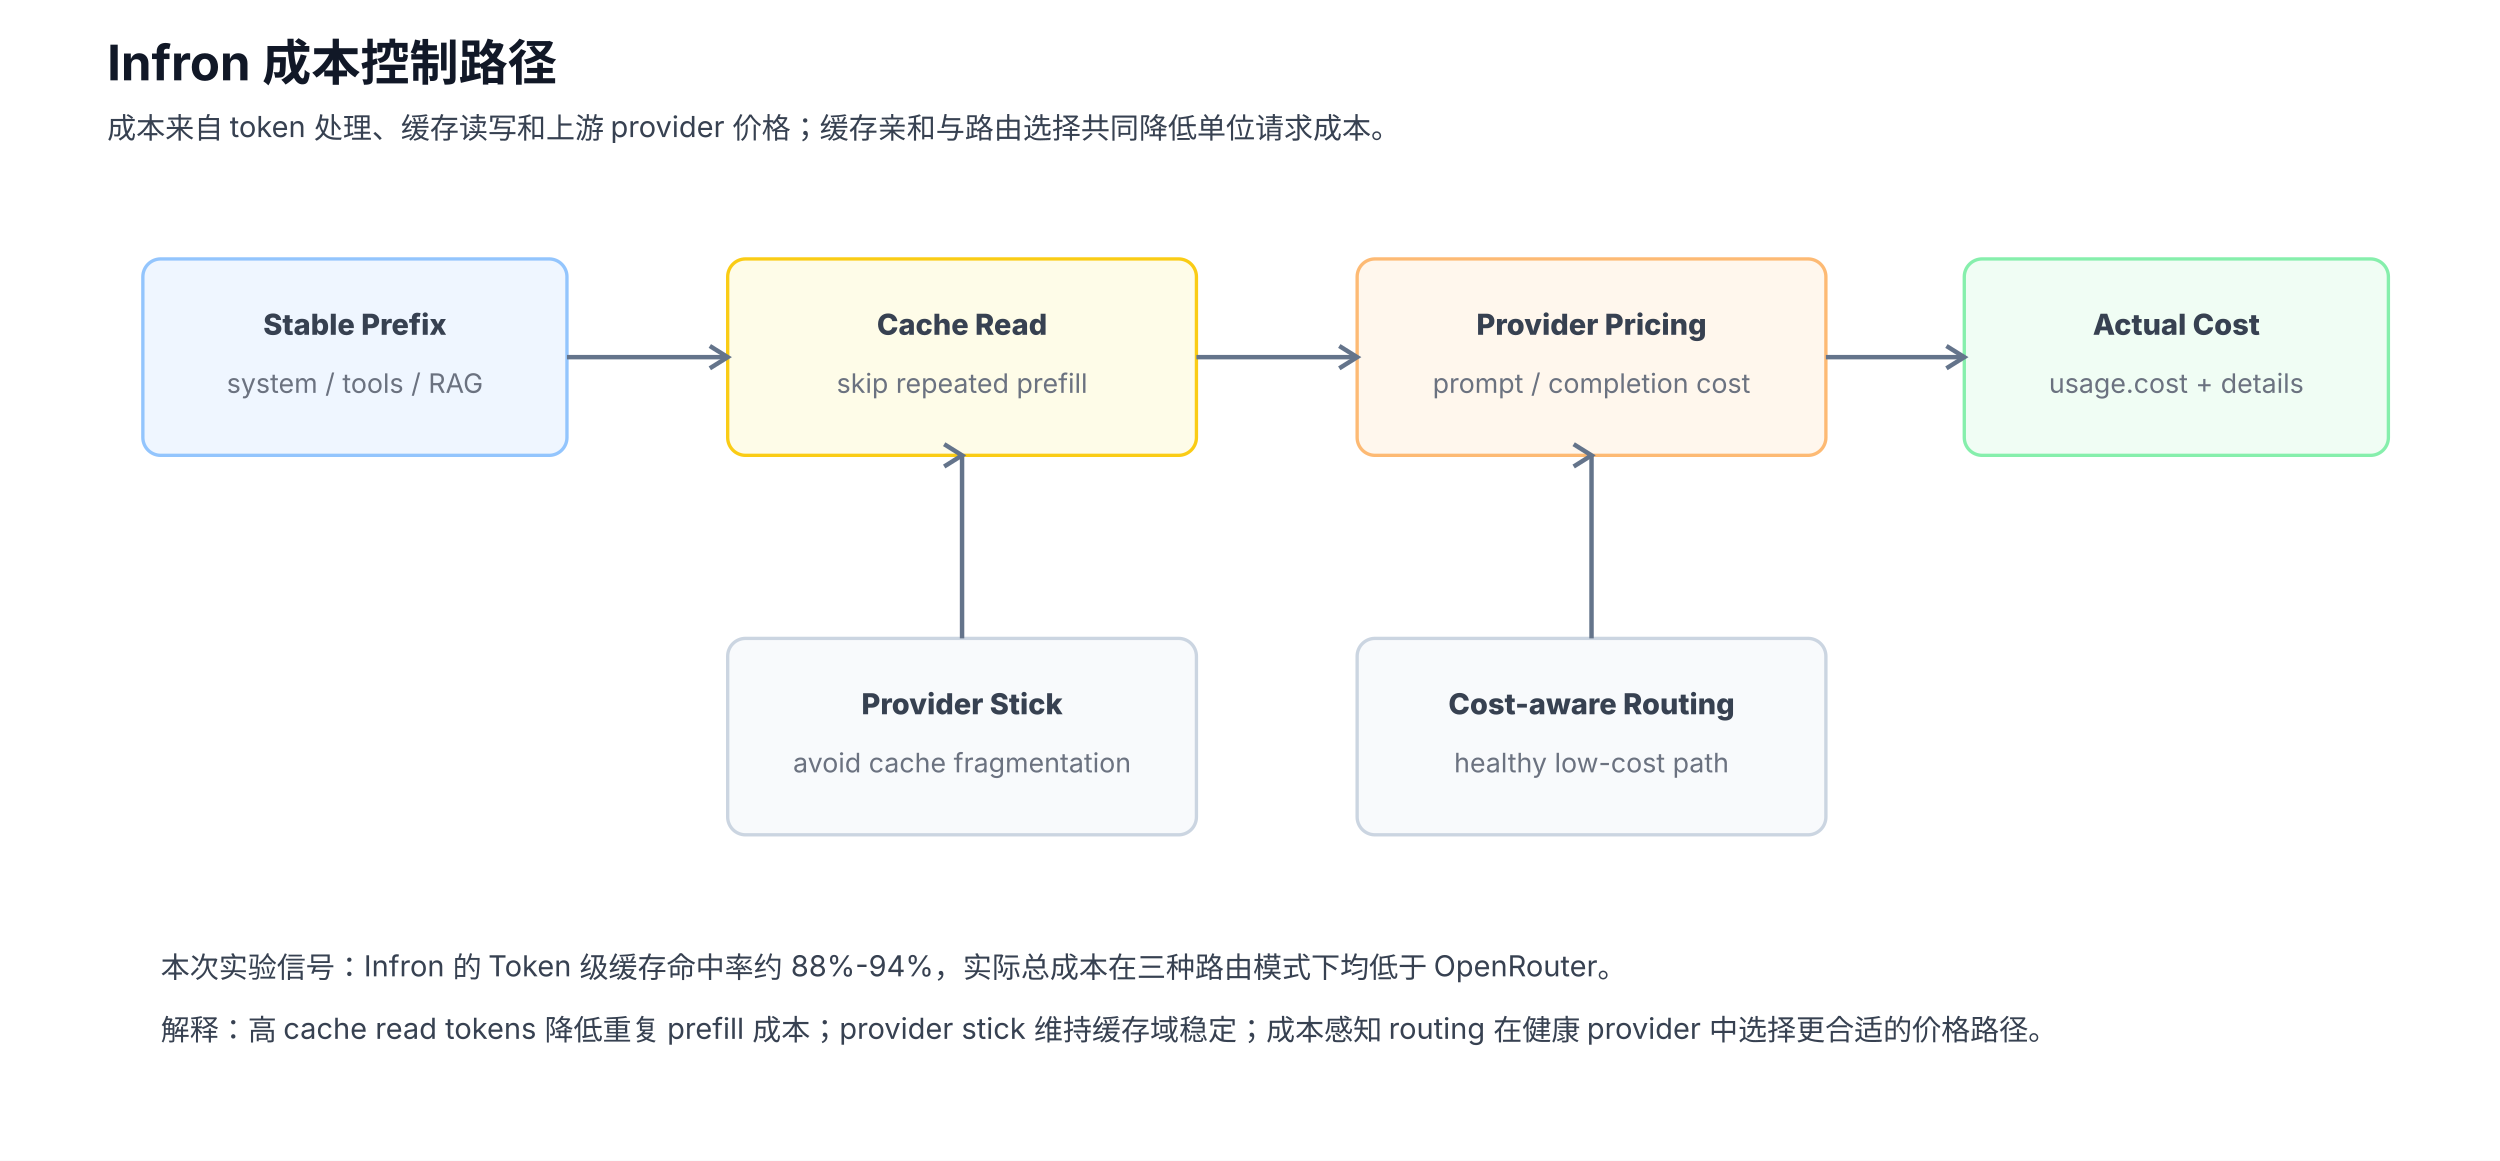
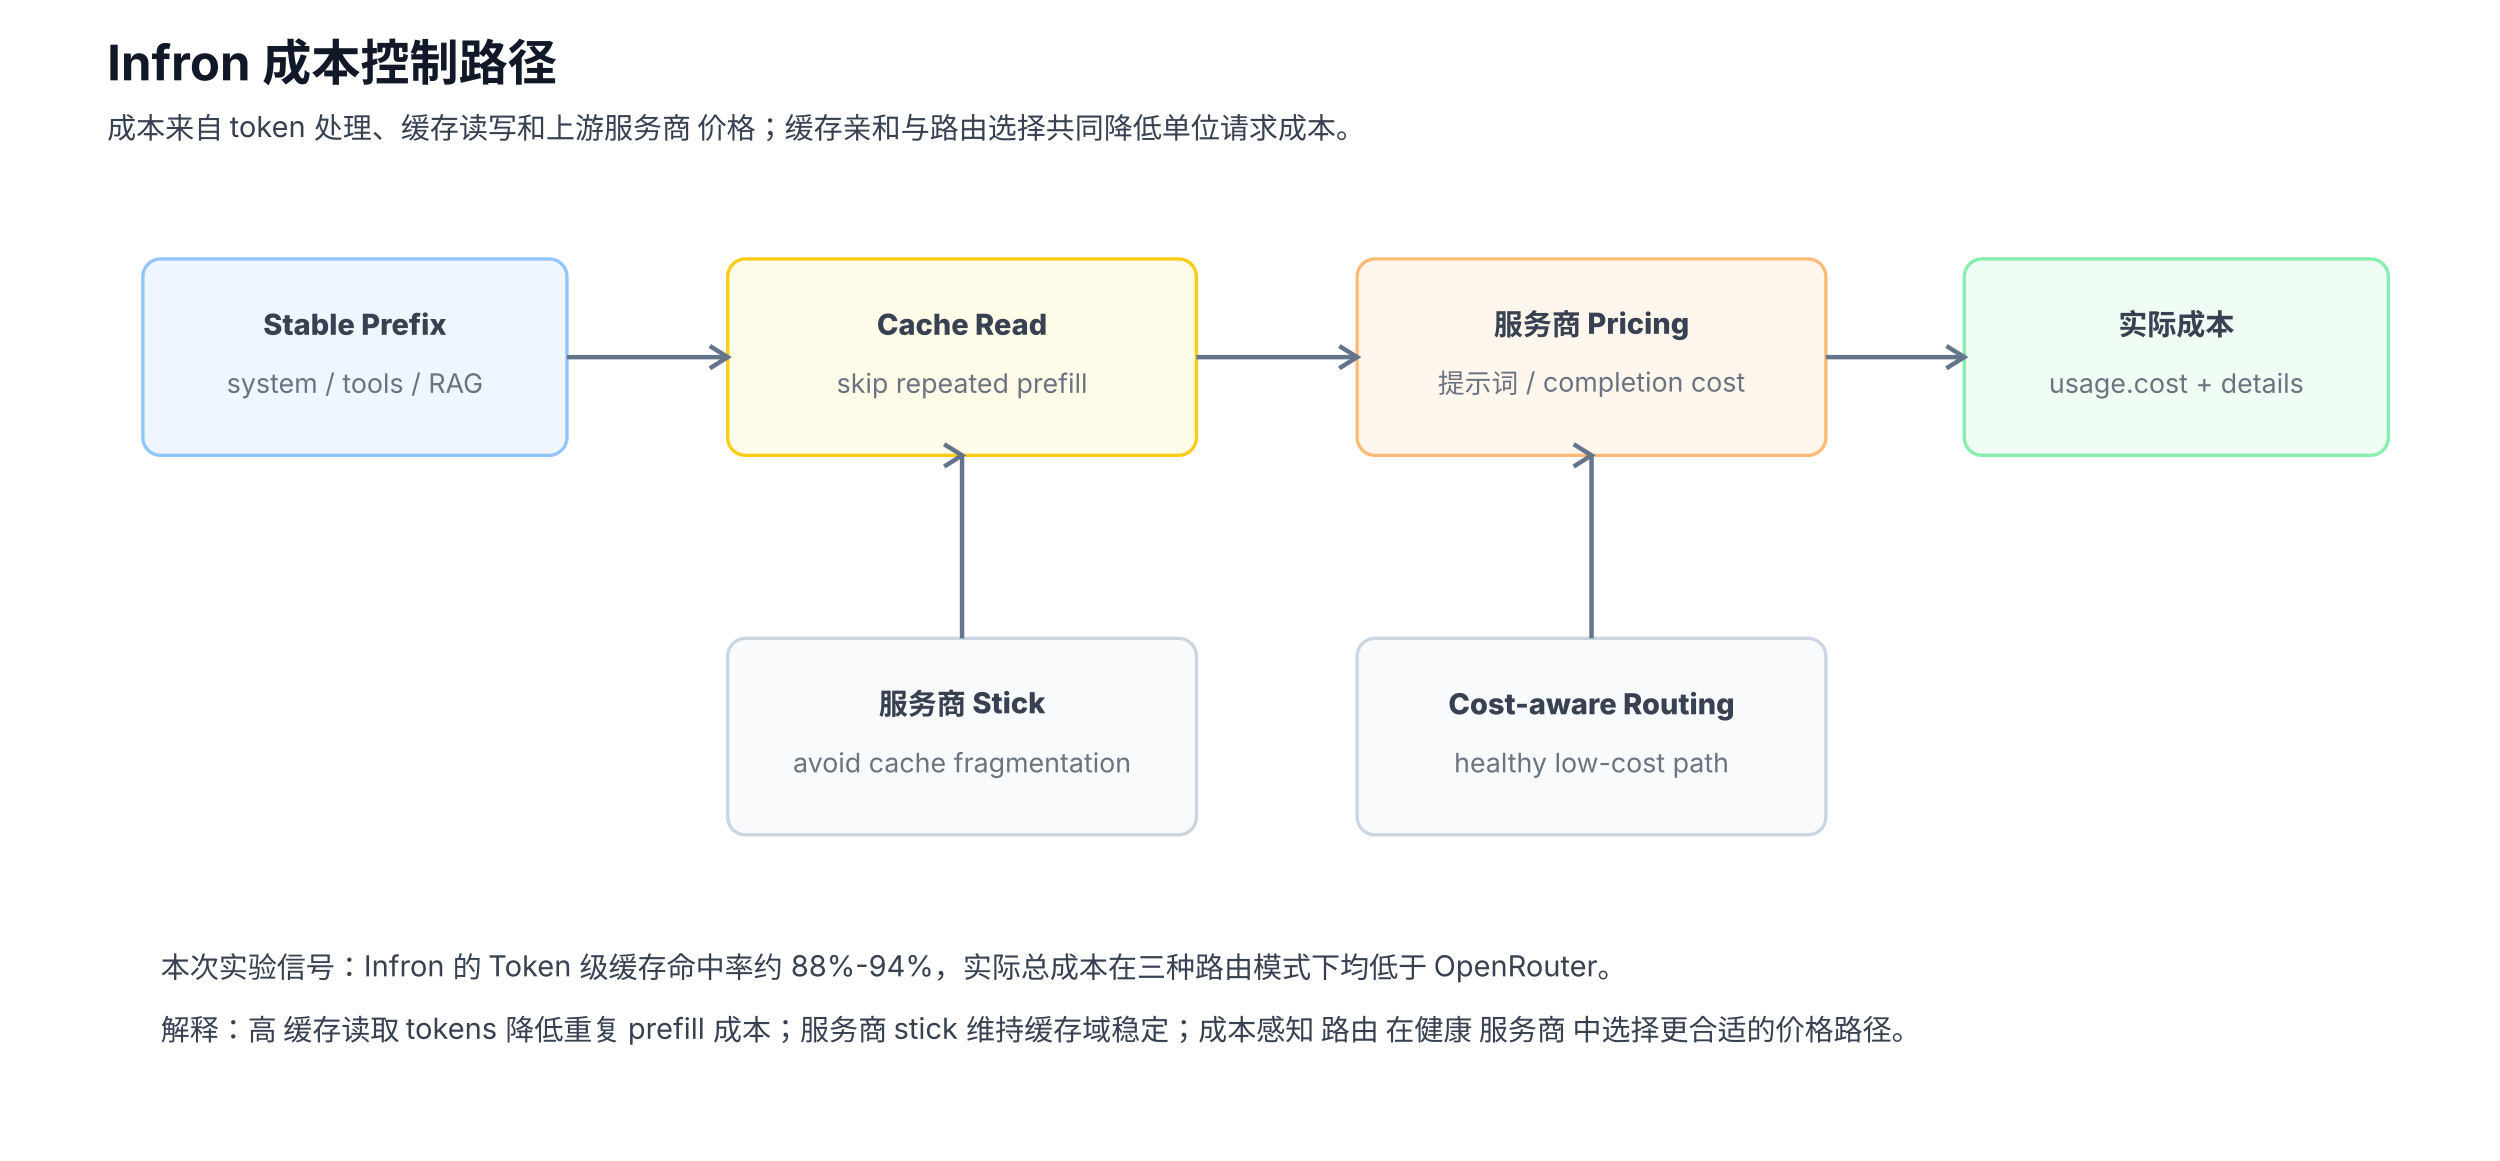
<svg xmlns="http://www.w3.org/2000/svg" width="1120" height="520" viewBox="0 0 1120 520">
  <style>text{font-family:-apple-system,BlinkMacSystemFont,'Segoe UI',sans-serif;fill:#111827}.title{font-size:22px;font-weight:700}.label{font-size:13px;fill:#374151}.tick{font-size:12px;fill:#6b7280}.value{font-size:12px;fill:#111827}</style>
  <rect width="100%" height="100%" fill="#ffffff" />
  <text x="48" y="36" class="title">Infron 成本控制路径</text>
-   <text x="48" y="62" class="label">成本来自 token 处理、缓存读写和上游 provider 价格；缓存亲和与路由选择共同降低单位请求成本。</text>
+   <text x="48" y="62" class="label">成本来自 token 处理、缓存读写和上游服务商 价格；缓存亲和与路由选择共同降低单位请求成本。</text>
  <rect x="64" y="116" width="190" height="88" rx="8" fill="#eff6ff" stroke="#93c5fd" stroke-width="1.5" />
  <text x="159.0" y="150" class="label" font-weight="800" text-anchor="middle">Stable Prefix</text>
  <text x="159.0" y="176" class="tick" text-anchor="middle">system / tools / RAG</text>
  <rect x="326" y="116" width="210" height="88" rx="8" fill="#fefce8" stroke="#facc15" stroke-width="1.5" />
  <text x="431.0" y="150" class="label" font-weight="800" text-anchor="middle">Cache Read</text>
  <text x="431.0" y="176" class="tick" text-anchor="middle">skip repeated prefill</text>
  <rect x="608" y="116" width="210" height="88" rx="8" fill="#fff7ed" stroke="#fdba74" stroke-width="1.5" />
-   <text x="713.0" y="150" class="label" font-weight="800" text-anchor="middle">Provider Pricing</text>
-   <text x="713.0" y="176" class="tick" text-anchor="middle">prompt / completion cost</text>
+   <text x="713.0" y="150" class="label" font-weight="800" text-anchor="middle">服务商 Pricing</text>
+   <text x="713.0" y="176" class="tick" text-anchor="middle">提示词 / completion cost</text>
  <rect x="880" y="116" width="190" height="88" rx="8" fill="#f0fdf4" stroke="#86efac" stroke-width="1.5" />
-   <text x="975.0" y="150" class="label" font-weight="800" text-anchor="middle">Actual Cost</text>
+   <text x="975.0" y="150" class="label" font-weight="800" text-anchor="middle">实际成本</text>
  <text x="975.0" y="176" class="tick" text-anchor="middle">usage.cost + details</text>
  <rect x="326" y="286" width="210" height="88" rx="8" fill="#f8fafc" stroke="#cbd5e1" stroke-width="1.5" />
-   <text x="431.0" y="320" class="label" font-weight="800" text-anchor="middle">Provider Stick</text>
+   <text x="431.0" y="320" class="label" font-weight="800" text-anchor="middle">服务商 Stick</text>
  <text x="431.0" y="346" class="tick" text-anchor="middle">avoid cache fragmentation</text>
  <rect x="608" y="286" width="210" height="88" rx="8" fill="#f8fafc" stroke="#cbd5e1" stroke-width="1.5" />
  <text x="713.0" y="320" class="label" font-weight="800" text-anchor="middle">Cost-aware Routing</text>
  <text x="713.0" y="346" class="tick" text-anchor="middle">healthy low-cost path</text>
  <path d="M254,160 L326,160" stroke="#64748b" stroke-width="2" fill="none" />
  <path d="M318,155 L326,160 L318,165" stroke="#64748b" stroke-width="2" fill="none" />
  <path d="M536,160 L608,160" stroke="#64748b" stroke-width="2" fill="none" />
  <path d="M600,155 L608,160 L600,165" stroke="#64748b" stroke-width="2" fill="none" />
  <path d="M818,160 L880,160" stroke="#64748b" stroke-width="2" fill="none" />
  <path d="M872,155 L880,160 L872,165" stroke="#64748b" stroke-width="2" fill="none" />
  <path d="M431,286 L431,204" stroke="#64748b" stroke-width="2" fill="none" />
  <path d="M423,199 L431,204 L423,209" stroke="#64748b" stroke-width="2" fill="none" />
  <path d="M713,286 L713,204" stroke="#64748b" stroke-width="2" fill="none" />
  <path d="M705,199 L713,204 L705,209" stroke="#64748b" stroke-width="2" fill="none" />
  <text x="72" y="438" class="label">本次实验信号：Infron 的 Token 级缓存命中率约 88%-94%，实际总成本在三种路由模式下均低于 OpenRouter。</text>
-   <text x="72" y="466" class="label">解释：高 cache read tokens 降低重复 prefill 成本；provider stick 维持缓存域稳定；成本感知 routing 在健康 provider 中选择更合适的价格路径。</text>
+   <text x="72" y="466" class="label">解释：高 缓存读取 tokens 降低重复 prefill 成本；服务商 stick 维持缓存域稳定；成本感知 路由 在健康 服务商 中选择更合适的价格路径。</text>
</svg>
